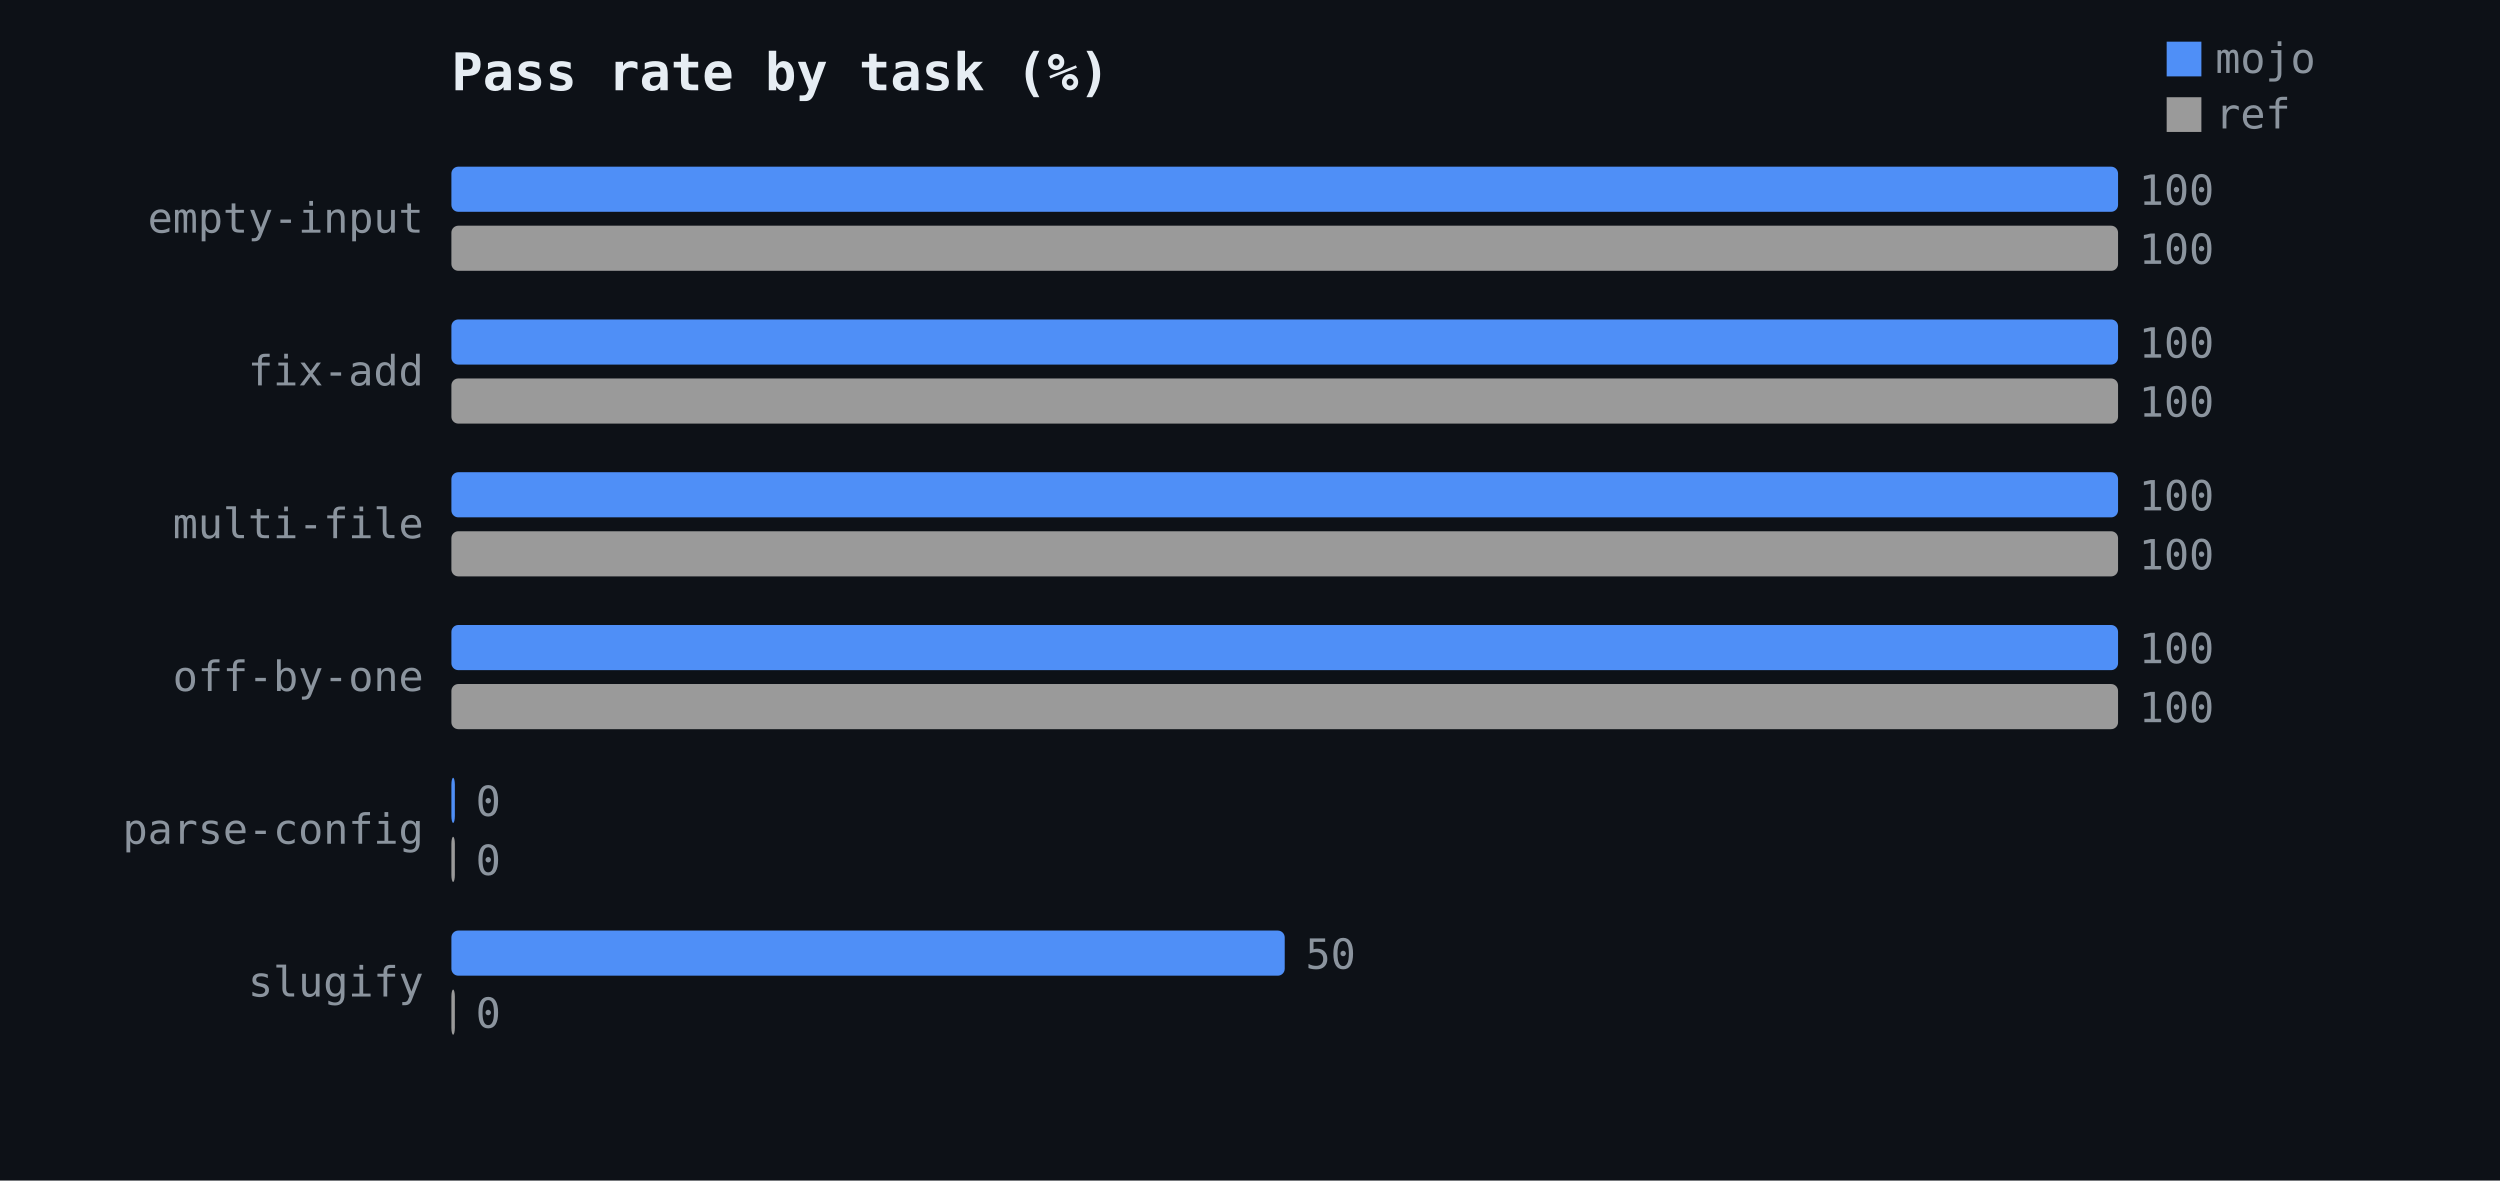
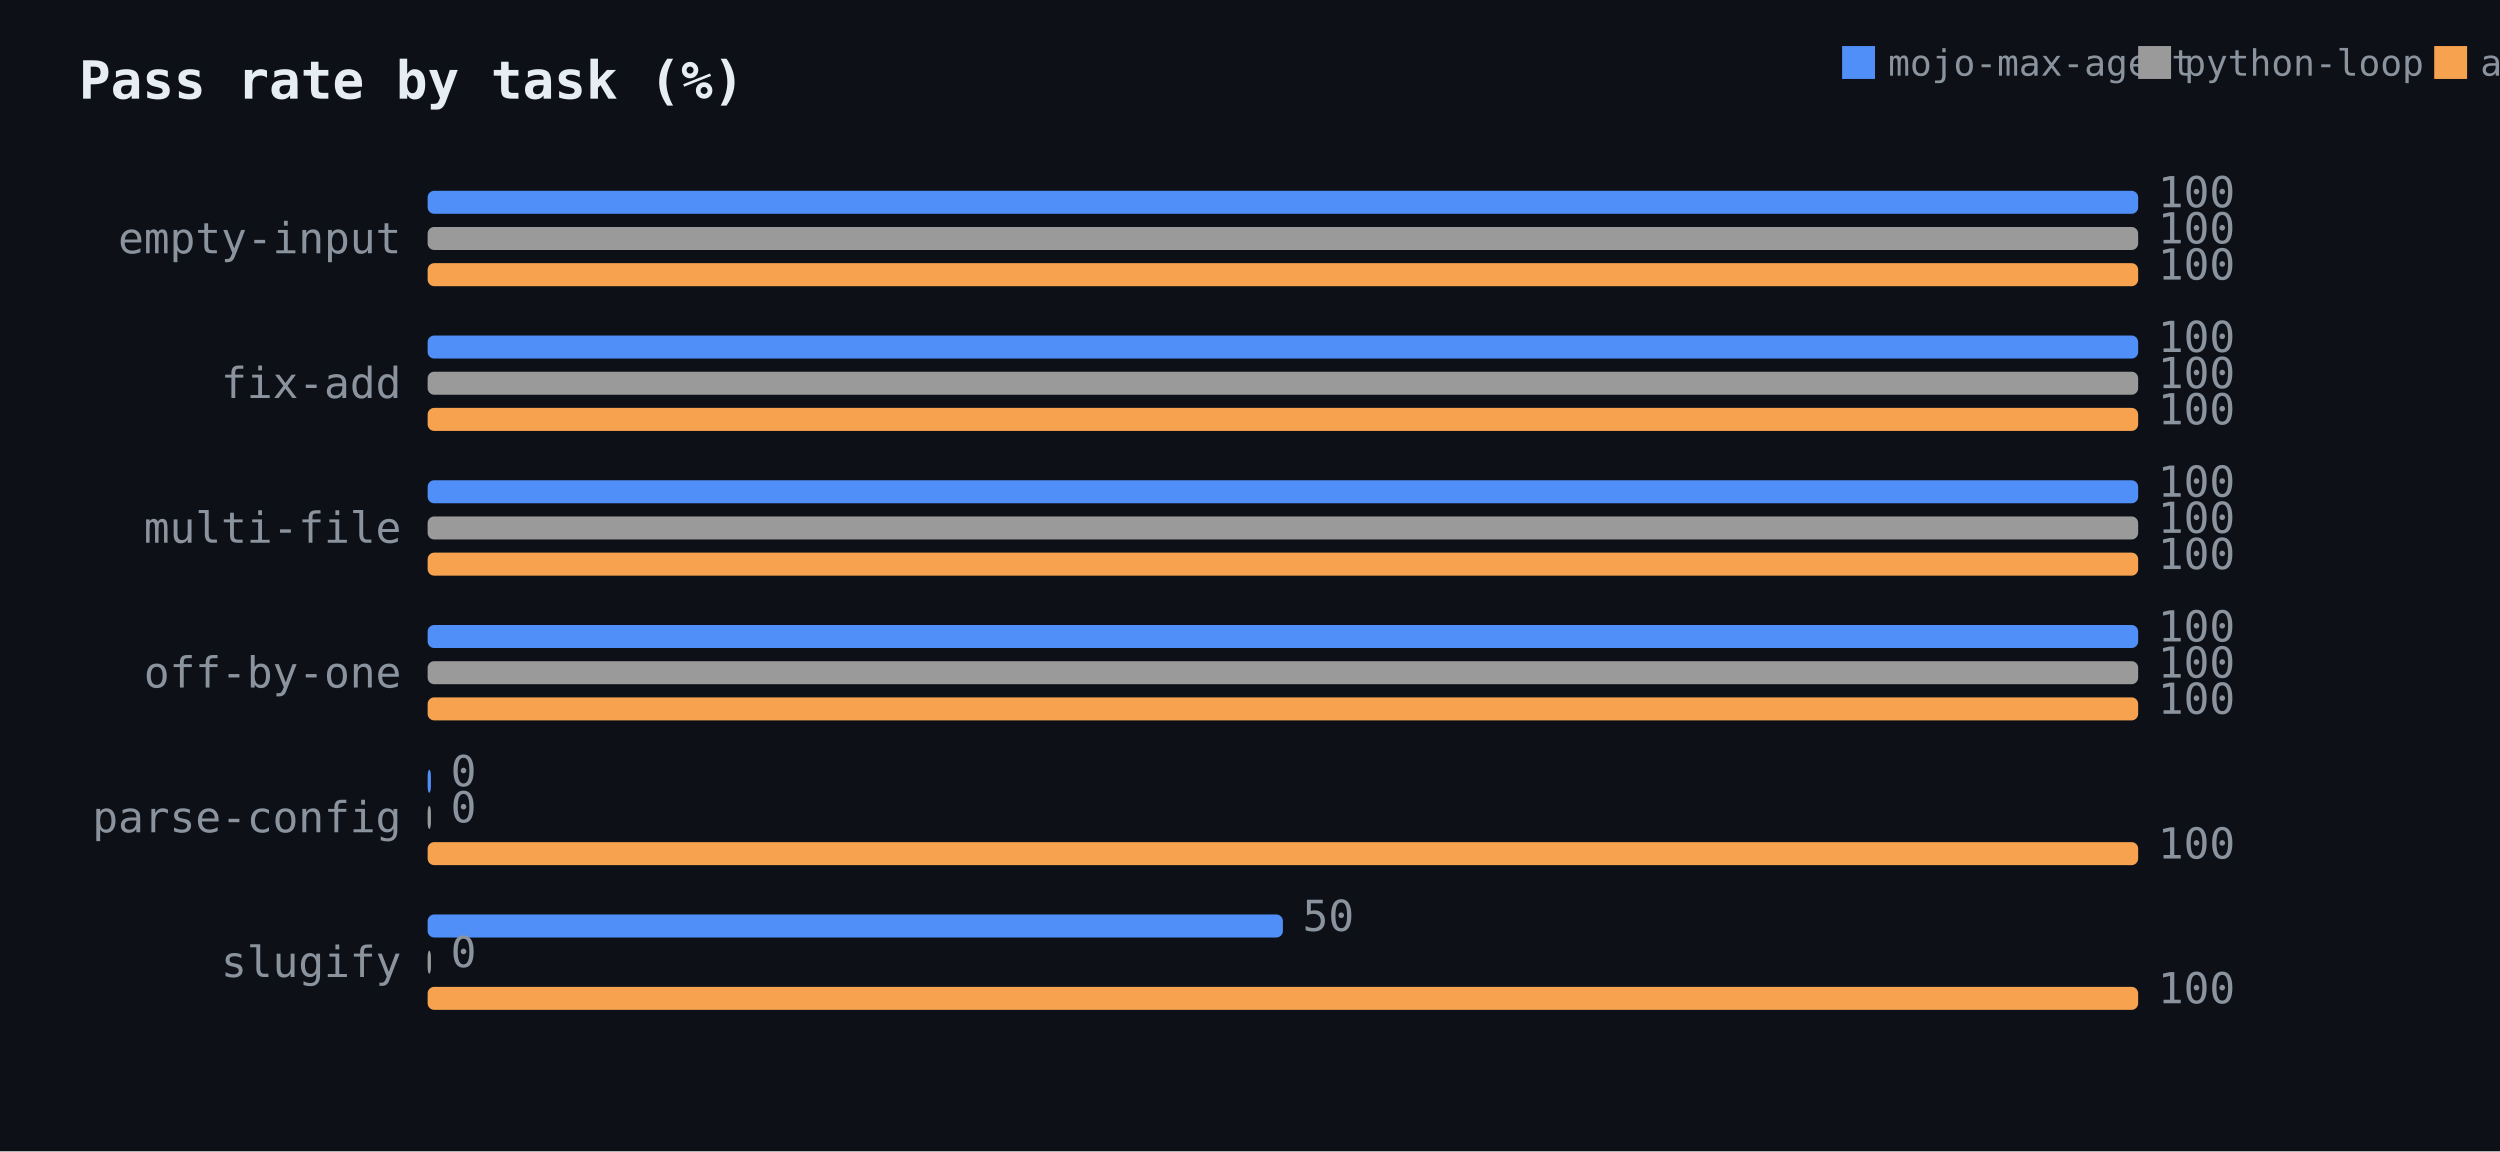
- <svg xmlns="http://www.w3.org/2000/svg" width="720" height="340" font-family="ui-monospace,monospace" font-size="12">
-   <rect width="720" height="340" fill="#0d1117" />
-   <text x="130" y="26" fill="#e6edf3" font-size="15" font-weight="bold">Pass rate by task (%)</text>
-   <text x="122" y="67" fill="#8b949e" text-anchor="end">empty-input</text>
-   <rect x="130" y="48" width="480" height="13" rx="2" fill="#4f8ff7" />
-   <text x="616" y="59" fill="#8b949e">100</text>
-   <rect x="130" y="65" width="480" height="13" rx="2" fill="#9a9a9a" />
-   <text x="616" y="76" fill="#8b949e">100</text>
-   <text x="122" y="111" fill="#8b949e" text-anchor="end">fix-add</text>
-   <rect x="130" y="92" width="480" height="13" rx="2" fill="#4f8ff7" />
-   <text x="616" y="103" fill="#8b949e">100</text>
-   <rect x="130" y="109" width="480" height="13" rx="2" fill="#9a9a9a" />
-   <text x="616" y="120" fill="#8b949e">100</text>
-   <text x="122" y="155" fill="#8b949e" text-anchor="end">multi-file</text>
-   <rect x="130" y="136" width="480" height="13" rx="2" fill="#4f8ff7" />
-   <text x="616" y="147" fill="#8b949e">100</text>
-   <rect x="130" y="153" width="480" height="13" rx="2" fill="#9a9a9a" />
-   <text x="616" y="164" fill="#8b949e">100</text>
-   <text x="122" y="199" fill="#8b949e" text-anchor="end">off-by-one</text>
-   <rect x="130" y="180" width="480" height="13" rx="2" fill="#4f8ff7" />
-   <text x="616" y="191" fill="#8b949e">100</text>
-   <rect x="130" y="197" width="480" height="13" rx="2" fill="#9a9a9a" />
-   <text x="616" y="208" fill="#8b949e">100</text>
-   <text x="122" y="243" fill="#8b949e" text-anchor="end">parse-config</text>
-   <rect x="130" y="224" width="1" height="13" rx="2" fill="#4f8ff7" />
-   <text x="137" y="235" fill="#8b949e">0</text>
-   <rect x="130" y="241" width="1" height="13" rx="2" fill="#9a9a9a" />
-   <text x="137" y="252" fill="#8b949e">0</text>
-   <text x="122" y="287" fill="#8b949e" text-anchor="end">slugify</text>
-   <rect x="130" y="268" width="240" height="13" rx="2" fill="#4f8ff7" />
-   <text x="376" y="279" fill="#8b949e">50</text>
-   <rect x="130" y="285" width="1" height="13" rx="2" fill="#9a9a9a" />
-   <text x="137" y="296" fill="#8b949e">0</text>
-   <rect x="624" y="12" width="10" height="10" fill="#4f8ff7" />
-   <text x="638" y="21" fill="#8b949e">mojo</text>
-   <rect x="624" y="28" width="10" height="10" fill="#9a9a9a" />
-   <text x="638" y="37" fill="#8b949e">ref</text>
+ <svg xmlns="http://www.w3.org/2000/svg" width="760" height="350" font-family="ui-monospace,monospace" font-size="13">
+   <rect width="760" height="350" fill="#0d1117" />
+   <text x="24" y="30" fill="#e6edf3" font-size="16" font-weight="bold">Pass rate by task (%)</text>
+   <text x="122" y="77" fill="#8b949e" text-anchor="end">empty-input</text>
+   <rect x="130" y="58" width="520" height="7" rx="2" fill="#4f8ff7" />
+   <text x="656" y="63" fill="#8b949e">100</text>
+   <rect x="130" y="69" width="520" height="7" rx="2" fill="#9a9a9a" />
+   <text x="656" y="74" fill="#8b949e">100</text>
+   <rect x="130" y="80" width="520" height="7" rx="2" fill="#f7a24f" />
+   <text x="656" y="85" fill="#8b949e">100</text>
+   <text x="122" y="121" fill="#8b949e" text-anchor="end">fix-add</text>
+   <rect x="130" y="102" width="520" height="7" rx="2" fill="#4f8ff7" />
+   <text x="656" y="107" fill="#8b949e">100</text>
+   <rect x="130" y="113" width="520" height="7" rx="2" fill="#9a9a9a" />
+   <text x="656" y="118" fill="#8b949e">100</text>
+   <rect x="130" y="124" width="520" height="7" rx="2" fill="#f7a24f" />
+   <text x="656" y="129" fill="#8b949e">100</text>
+   <text x="122" y="165" fill="#8b949e" text-anchor="end">multi-file</text>
+   <rect x="130" y="146" width="520" height="7" rx="2" fill="#4f8ff7" />
+   <text x="656" y="151" fill="#8b949e">100</text>
+   <rect x="130" y="157" width="520" height="7" rx="2" fill="#9a9a9a" />
+   <text x="656" y="162" fill="#8b949e">100</text>
+   <rect x="130" y="168" width="520" height="7" rx="2" fill="#f7a24f" />
+   <text x="656" y="173" fill="#8b949e">100</text>
+   <text x="122" y="209" fill="#8b949e" text-anchor="end">off-by-one</text>
+   <rect x="130" y="190" width="520" height="7" rx="2" fill="#4f8ff7" />
+   <text x="656" y="195" fill="#8b949e">100</text>
+   <rect x="130" y="201" width="520" height="7" rx="2" fill="#9a9a9a" />
+   <text x="656" y="206" fill="#8b949e">100</text>
+   <rect x="130" y="212" width="520" height="7" rx="2" fill="#f7a24f" />
+   <text x="656" y="217" fill="#8b949e">100</text>
+   <text x="122" y="253" fill="#8b949e" text-anchor="end">parse-config</text>
+   <rect x="130" y="234" width="1" height="7" rx="2" fill="#4f8ff7" />
+   <text x="137" y="239" fill="#8b949e">0</text>
+   <rect x="130" y="245" width="1" height="7" rx="2" fill="#9a9a9a" />
+   <text x="137" y="250" fill="#8b949e">0</text>
+   <rect x="130" y="256" width="520" height="7" rx="2" fill="#f7a24f" />
+   <text x="656" y="261" fill="#8b949e">100</text>
+   <text x="122" y="297" fill="#8b949e" text-anchor="end">slugify</text>
+   <rect x="130" y="278" width="260" height="7" rx="2" fill="#4f8ff7" />
+   <text x="396" y="283" fill="#8b949e">50</text>
+   <rect x="130" y="289" width="1" height="7" rx="2" fill="#9a9a9a" />
+   <text x="137" y="294" fill="#8b949e">0</text>
+   <rect x="130" y="300" width="520" height="7" rx="2" fill="#f7a24f" />
+   <text x="656" y="305" fill="#8b949e">100</text>
+   <rect x="560" y="14" width="10" height="10" fill="#4f8ff7" />
+   <text x="574" y="23" fill="#8b949e" font-size="11">mojo-max-agent</text>
+   <rect x="650" y="14" width="10" height="10" fill="#9a9a9a" />
+   <text x="664" y="23" fill="#8b949e" font-size="11">python-loop</text>
+   <rect x="740" y="14" width="10" height="10" fill="#f7a24f" />
+   <text x="754" y="23" fill="#8b949e" font-size="11">aider</text>
</svg>
